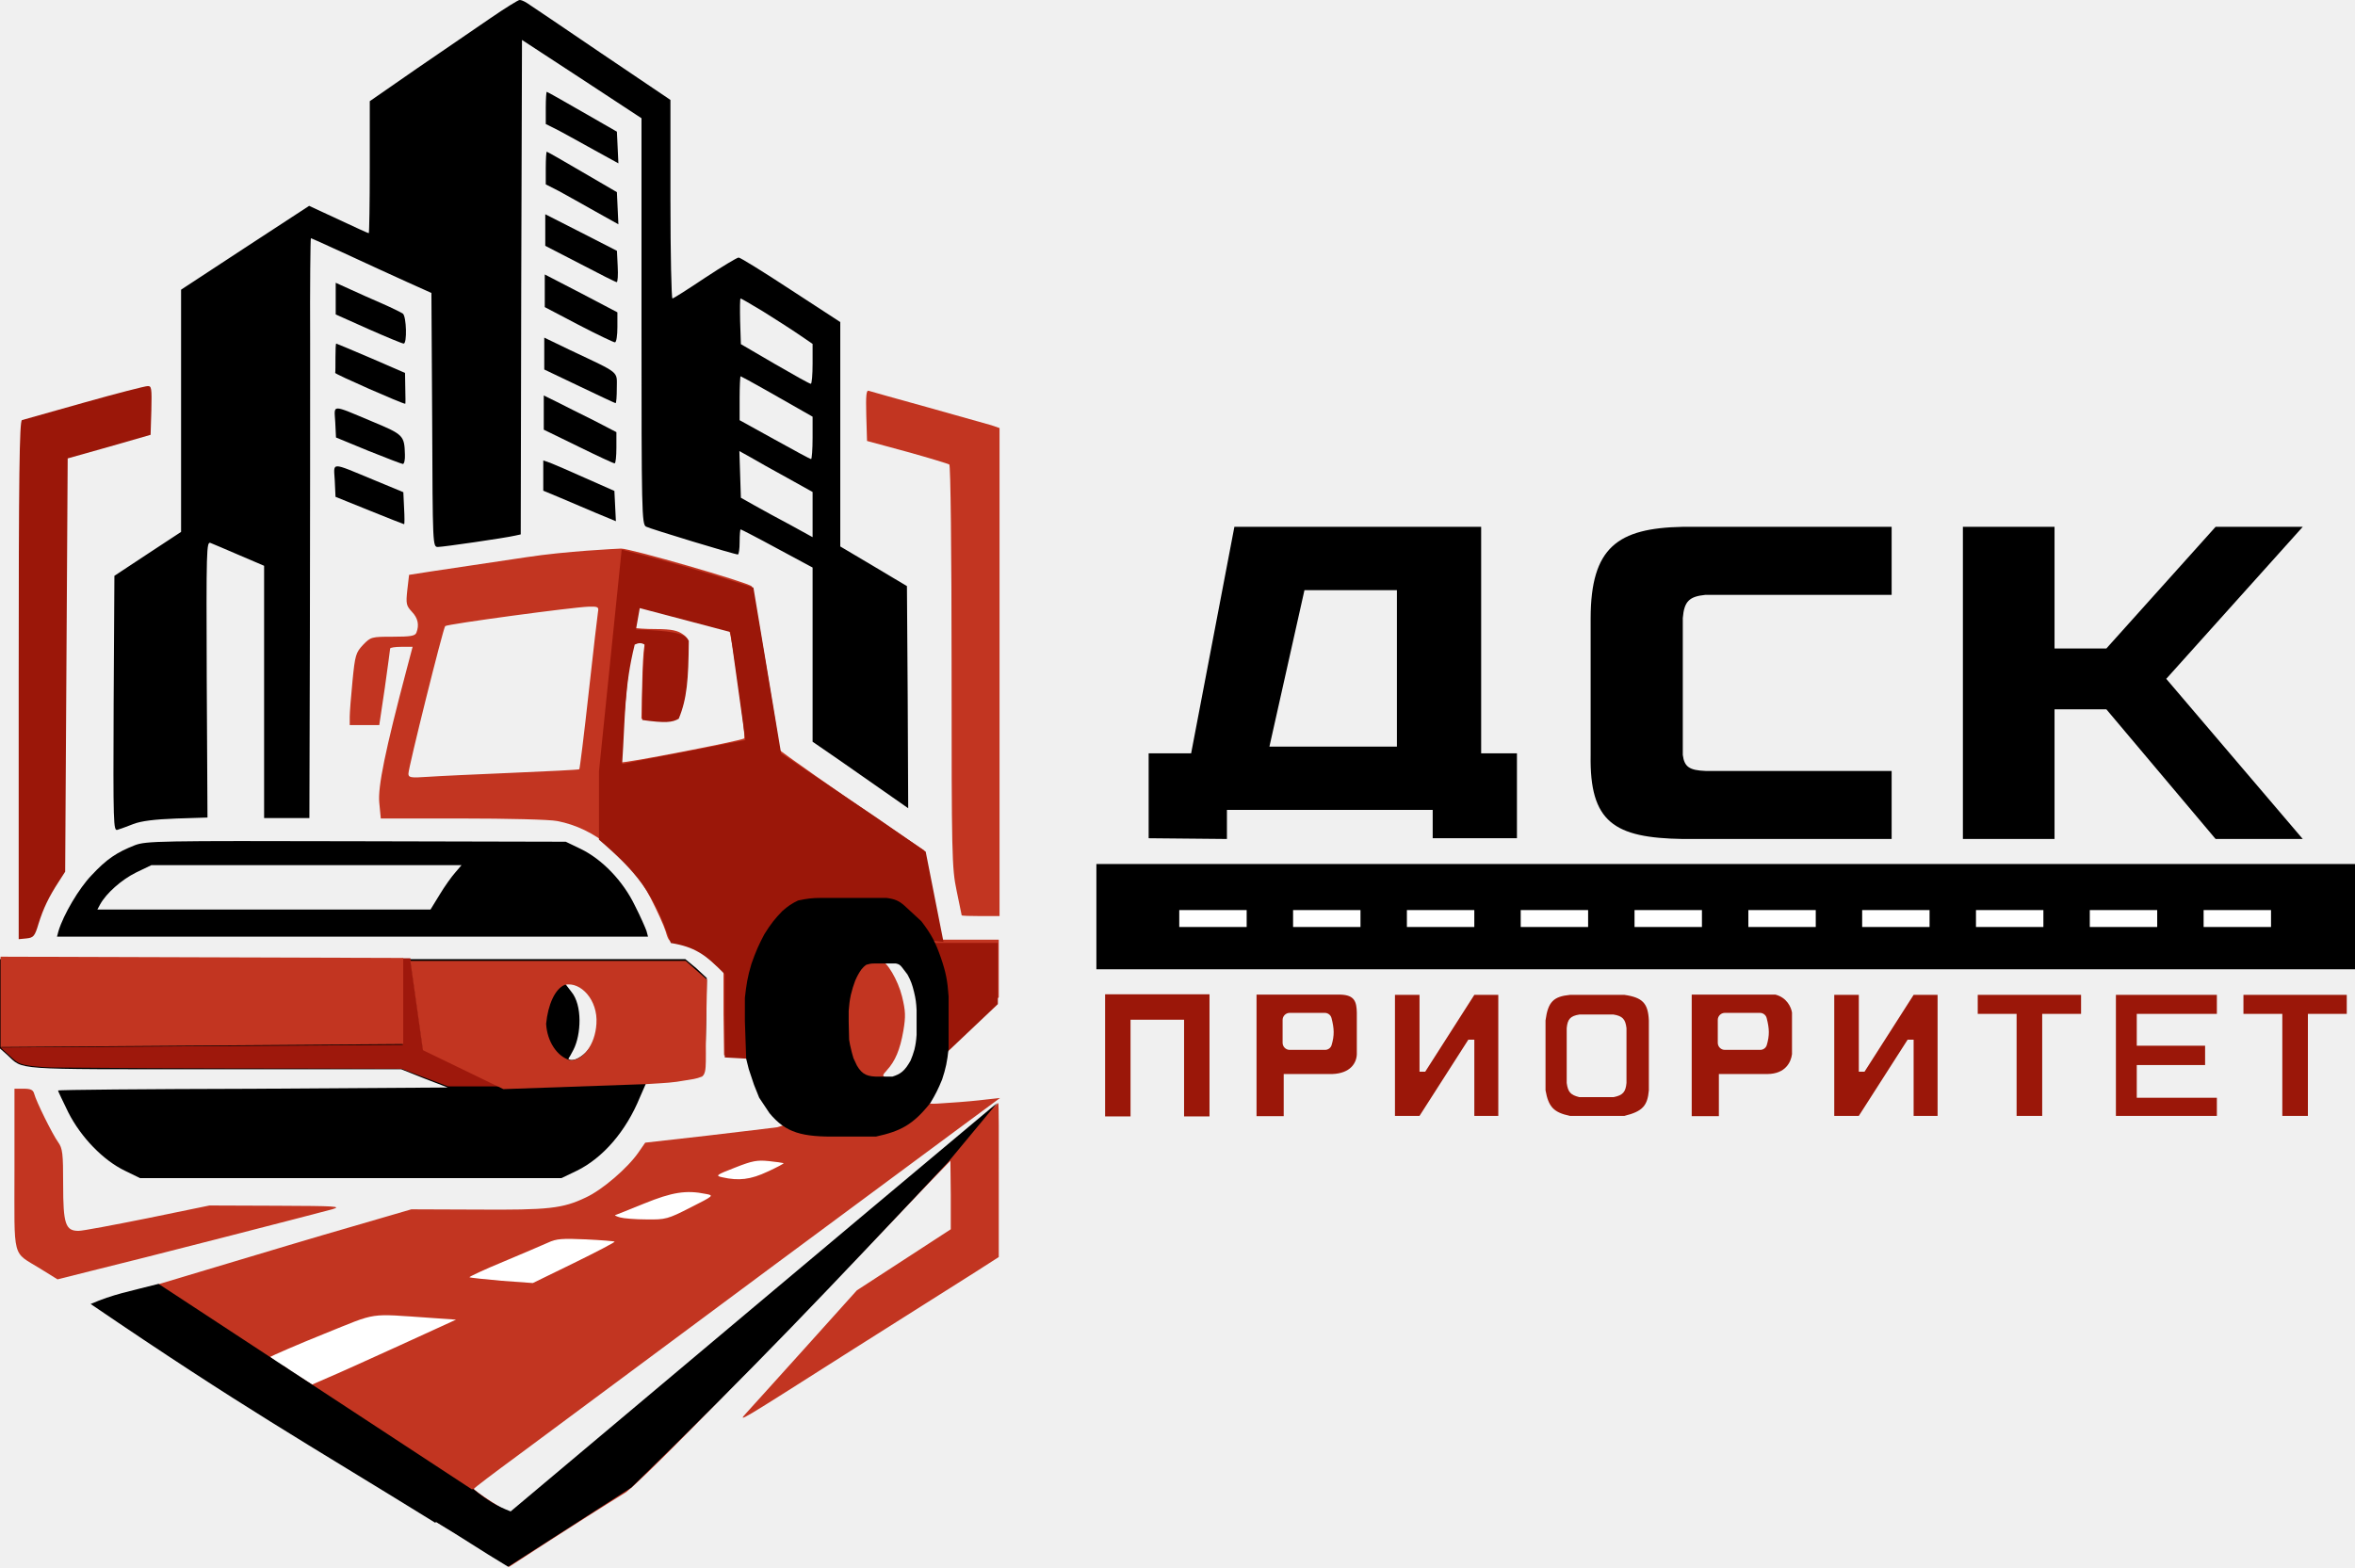
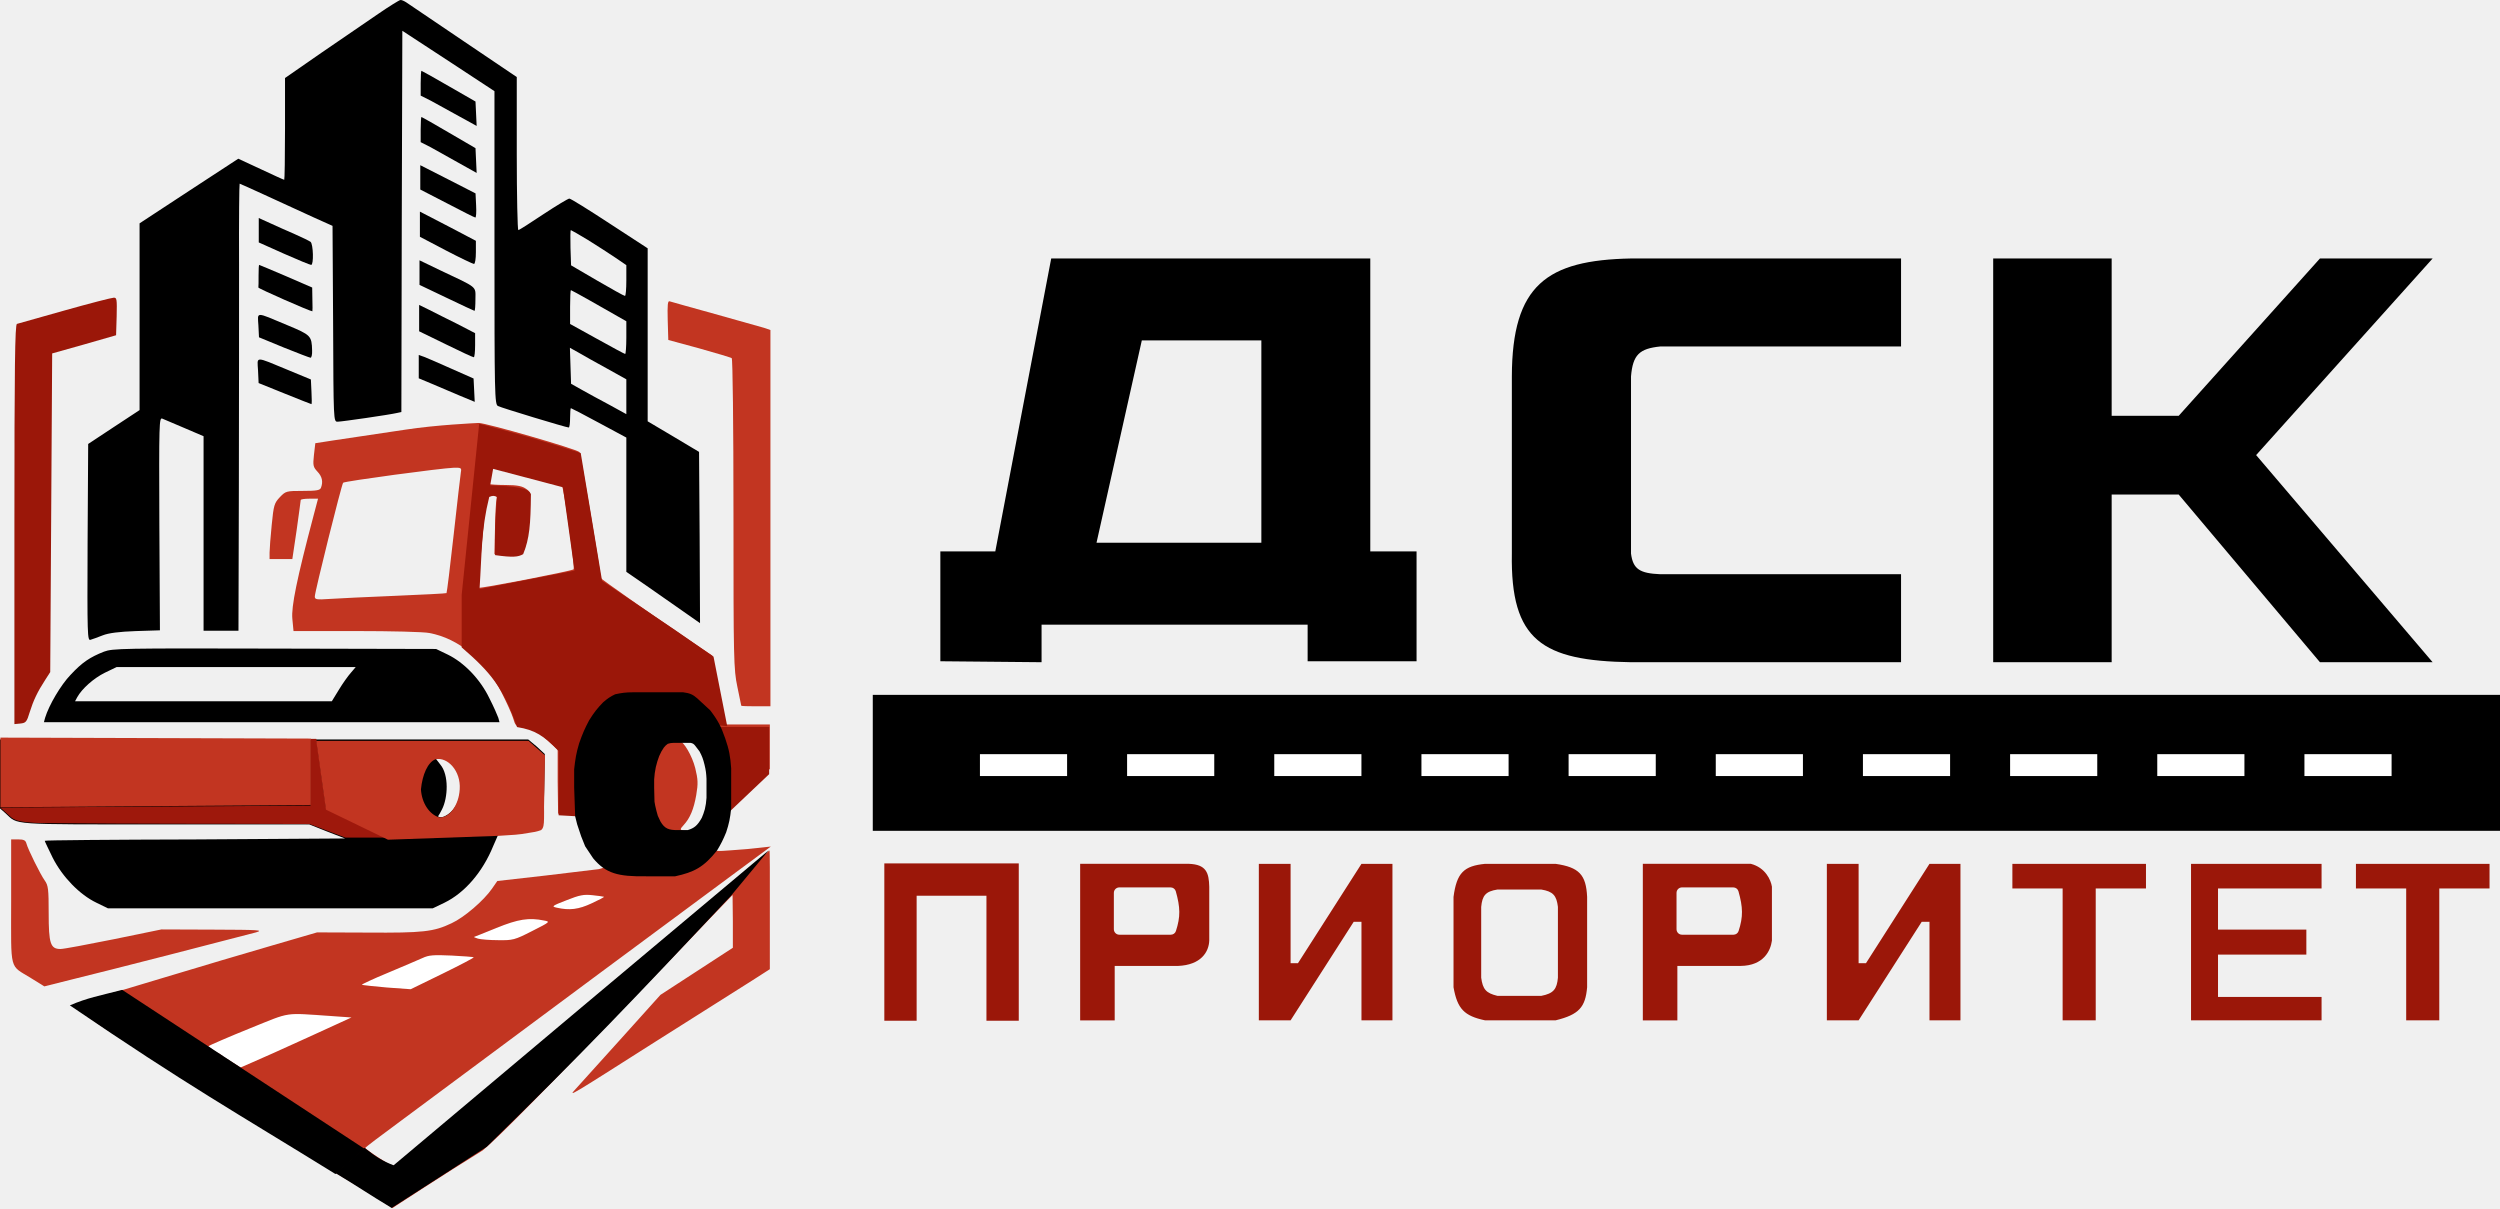
- <svg xmlns="http://www.w3.org/2000/svg" width="2163" height="1440" viewBox="0 0 2163 1440" fill="none">
-   <path d="M1360.4 692.078H1393.27V770.107H1315.89V744.097H1126.9V770.792L1055 770.107V692.078H1094.03L1133.75 484H1360.4V692.078ZM1887.03 484V595.775H1934.63L2034.97 484H2115.02L1989.64 623.659L2115.02 770.792H2034.97L1934.63 651.663H1887.03V770.792H1802.86V484H1887.03ZM1737.42 546.505H1566.39C1551.65 548.017 1546.86 552.302 1545.6 567.832V693.578C1547.01 704.702 1551.88 707.676 1566.39 708.286H1737.42V770.791H1545.6C1482.49 769.803 1459.88 755.431 1460.96 693.578V567.832C1461.13 502.767 1485.81 485.181 1545.54 484H1737.42V546.505ZM1165.93 685.917H1283.02V542.18H1198.11L1165.93 685.917Z" fill="black" />
-   <path d="M1110.9 1025.68H1087.54V936.851H1038.36V1025.68H1015V913.507H1110.9V1025.68ZM1630.76 913.795C1641.29 916.572 1645.1 925.355 1645.89 930.197L1645.9 930.237V968.543L1645.89 968.576C1645.42 972.116 1643.96 976.612 1640.53 980.25C1637.09 983.902 1631.69 986.642 1623.44 986.731H1578.73V1025.41H1553.79V913.779H1630.7L1630.76 913.795ZM1231.56 913.795C1237.69 914.015 1241.34 915.583 1243.46 918.419C1245.61 921.306 1246.08 925.393 1246.21 930.262V968.526C1246.07 972.563 1244.61 976.963 1241.08 980.435C1237.55 983.909 1232 986.407 1223.77 986.73H1179.05V1025.41H1154.1V913.778H1230.96L1231.56 913.795ZM1303.79 984.598H1309.02L1354.13 914.007H1376.14V1025.18H1354.13V955.161H1348.63L1303.79 1025.18H1281.23V914.007H1303.79V984.598ZM1707.27 984.598H1712.5L1757.61 914.006H1779.62V1025.18H1757.61V955.16H1752.11L1707.27 1025.18H1684.71V914.006H1707.27V984.598ZM1911.4 931.486H1875.7V1025.18H1852.19V931.486H1816.5V914.007H1911.4V931.486ZM2036.13 931.486H1962.56V960.711H2025.32V978.477H1962.56V1008.55H2036.13V1025.18H1943.4V914.007H2036.13V931.486ZM2155.44 931.486H2119.74V1025.18H2096.24V931.486H2060.54V914.007H2155.44V931.486ZM1492 914.006C1508.81 916.434 1513.69 921.795 1514.43 937.501V1001.68C1513.19 1015.66 1508.86 1021.07 1492 1025.18H1441.95C1427.12 1022.07 1422.23 1017 1419.52 1001.68V937.501C1421.78 920.268 1426.99 915.498 1441.95 914.006H1492ZM1450.61 932.074C1446.52 932.727 1443.76 933.762 1441.95 935.739C1440.14 937.713 1439.36 940.54 1438.98 944.556L1438.98 944.579V994.903L1438.98 994.936C1439.54 999.057 1440.4 1001.86 1442.19 1003.86C1443.98 1005.86 1446.64 1006.99 1450.57 1007.96L1450.63 1007.98H1481.94L1481.99 1007.97C1486.24 1007.13 1489.07 1005.96 1490.9 1003.89C1492.74 1001.82 1493.51 998.949 1493.88 994.913L1493.88 994.891V944.573L1493.87 944.543C1493.4 940.547 1492.54 937.735 1490.69 935.765C1488.84 933.793 1486.06 932.748 1481.97 932.075L1481.93 932.069H1450.65L1450.61 932.074ZM1584.23 930.549C1580.64 930.549 1577.73 933.459 1577.73 937.049V958.05C1577.73 961.639 1580.64 964.55 1584.23 964.55H1616.69C1619.42 964.55 1621.92 962.833 1622.72 960.178C1625.36 951.333 1625.18 945.017 1622.61 935.235C1621.87 932.437 1619.31 930.549 1616.43 930.549H1584.23ZM1184.55 930.548C1180.96 930.548 1178.05 933.458 1178.04 937.048V958.049C1178.05 961.639 1180.96 964.549 1184.54 964.549H1217C1219.74 964.549 1222.24 962.832 1223.03 960.177C1225.68 951.332 1225.5 945.016 1222.93 935.234C1222.19 932.437 1219.62 930.548 1216.75 930.548H1184.55Z" fill="#9B1709" />
-   <path d="M2163 793.791L1007 793.791V890.507L2163 890.507V793.791Z" fill="black" />
-   <path d="M1145.03 851.649H1083.12V836.105H1145.03V851.649ZM1249.57 851.649H1187.66V836.105H1249.57V851.649ZM1354.11 851.649H1292.2V836.105H1354.11V851.649ZM1458.64 851.649H1396.73V836.105H1458.64V851.649ZM1563.18 851.649H1501.27V836.105L1563.18 836.105V851.649ZM1667.72 851.649H1605.81V836.105H1667.72V851.649ZM1772.25 851.649H1710.34V836.105H1772.25V851.649ZM1876.79 851.649H1814.88V836.105H1876.79V851.649ZM1981.33 851.649H1919.42V836.105H1981.33V851.649ZM2085.87 851.649H2023.96V836.105H2085.87V851.649Z" fill="white" />
+ <svg xmlns="http://www.w3.org/2000/svg" width="2979" height="1440" viewBox="0 0 2979 1440" fill="none">
+   <path d="M1632.83 657.056H1687.97V787.951H1558.17V744.32H1241.13V789.1L1120.52 787.951V657.056H1186L1252.62 308.001H1632.83V657.056ZM2516.26 308.001V495.506H2596.11L2764.45 308.001H2898.73L2688.41 542.281L2898.73 789.099H2764.45L2596.11 589.258H2516.26V789.099H2375.08V308.001H2516.26ZM2265.29 412.855H1978.39C1953.65 415.39 1945.62 422.578 1943.51 448.629V659.572C1945.87 678.233 1954.04 683.22 1978.39 684.243H2265.29V789.098H1943.51C1837.65 787.441 1799.72 763.332 1801.52 659.572V448.629C1801.81 339.481 1843.21 309.98 1943.4 308H2265.29V412.855ZM1306.61 646.722H1503.03V405.599H1360.6L1306.61 646.722Z" fill="black" />
+   <path d="M1213.96 1216.34H1175.45V1067.33H1092.27V1216.34H1053.76V1028.85H1213.96V1216.34ZM1416.7 1029.33C1426.93 1029.7 1432.93 1032.31 1436.39 1036.95C1439.93 1041.7 1440.72 1048.45 1440.95 1056.62L1440.95 1056.64V1120.78L1440.95 1120.79C1440.71 1127.49 1438.29 1134.79 1432.44 1140.54C1426.59 1146.3 1417.36 1150.46 1403.62 1151H1328.27V1215.89H1287.11V1029.3H1415.69L1416.7 1029.33ZM2086.29 1029.32C2103.77 1033.93 2110.11 1048.52 2111.42 1056.56L2111.42 1056.6V1120.81L2111.42 1120.84C2110.63 1126.73 2108.21 1134.2 2102.52 1140.24C2096.81 1146.29 2087.85 1150.85 2074.08 1151H1998.75V1215.89H1957.59V1029.3H2086.22L2086.29 1029.32ZM1537.87 1147.76H1546.64L1622.32 1029.35H1659.24V1215.84H1622.32V1098.38H1613.09L1537.87 1215.84H1500.03V1029.35H1537.87V1147.76ZM2557.15 1058.67H2497.27V1215.84H2457.83V1058.67H2397.95V1029.35H2557.15V1058.67ZM2766.39 1058.67H2642.98V1107.69H2748.25V1137.5H2642.98V1187.95H2766.39V1215.84H2610.83V1029.35H2766.39V1058.67ZM2966.54 1058.67H2906.65V1215.84H2867.22V1058.67H2807.33V1029.35H2966.54V1058.67ZM1853.6 1029.35C1881.8 1033.42 1889.99 1042.41 1891.22 1068.76V1176.43C1889.15 1199.87 1881.89 1208.96 1853.6 1215.84H1769.64C1744.77 1210.63 1736.57 1202.11 1732.02 1176.43V1068.76C1735.8 1039.85 1744.54 1031.85 1769.64 1029.35H1853.6ZM2214.72 1147.76H2223.49L2299.17 1029.35H2336.08V1215.84H2299.17V1098.38H2289.94L2214.72 1215.84H2176.88V1029.35H2214.72V1147.76ZM1784.23 1059.99C1777.38 1061.08 1772.85 1062.8 1769.89 1066.03C1766.94 1069.26 1765.63 1073.9 1765 1080.63L1764.99 1080.65V1165.03L1765 1165.06C1765.93 1171.96 1767.37 1176.57 1770.3 1179.85C1773.23 1183.13 1777.59 1185.01 1784.19 1186.63L1784.24 1186.64H1836.69L1836.74 1186.64C1843.85 1185.23 1848.5 1183.28 1851.51 1179.9C1854.51 1176.52 1855.8 1171.79 1856.41 1165.04L1856.41 1165.02V1080.64L1856.41 1080.61C1855.6 1073.93 1854.18 1069.3 1851.15 1066.08C1848.12 1062.85 1843.56 1061.12 1836.72 1059.99L1836.68 1059.99H1784.27L1784.23 1059.99ZM1333.77 1057.43C1330.18 1057.43 1327.27 1060.34 1327.27 1063.93V1107.29C1327.27 1110.88 1330.18 1113.79 1333.77 1113.79H1395.15C1397.89 1113.79 1400.36 1112.07 1401.22 1109.45C1404 1100.89 1405.32 1093.84 1405.25 1086.52C1405.19 1079.2 1403.76 1071.65 1401.09 1062.1C1400.32 1059.32 1397.77 1057.43 1394.89 1057.43H1333.77ZM2004.25 1057.43C2000.66 1057.43 1997.75 1060.34 1997.75 1063.93V1107.29C1997.75 1110.88 2000.66 1113.79 2004.25 1113.79H2065.63C2068.37 1113.79 2070.84 1112.07 2071.7 1109.45C2074.48 1100.89 2075.8 1093.84 2075.73 1086.52C2075.67 1079.2 2074.24 1071.65 2071.57 1062.1C2070.8 1059.32 2068.25 1057.43 2065.37 1057.43H2004.25Z" fill="#9B1709" />
+   <path d="M2979 828.001L1040 828.001V990.001L2979 990.001V828.001Z" fill="black" />
+   <path d="M1271.55 924.739H1167.69V898.663H1271.55V924.739ZM1446.91 924.739H1343.05V898.663H1446.91V924.739ZM1622.28 924.739H1518.42V898.663H1622.28V924.739ZM1797.64 924.739H1693.79V898.663H1797.64V924.739ZM1973 924.739H1869.15V898.663H1973V924.739ZM2148.37 924.739H2044.51V898.663H2148.37V924.739ZM2323.73 924.739H2219.87V898.663H2323.73V924.739ZM2499.09 924.739H2395.24V898.663H2499.09V924.739ZM2674.46 924.739L2570.6 924.739V898.663L2674.46 898.663V924.739ZM2849.82 924.739H2745.97V898.663H2849.82V924.739Z" fill="white" />
  <path d="M352 1208L419.5 1212.5L288 1273.5L246 1247C321.231 1213.36 341.712 1206.33 352 1208Z" fill="white" />
  <path d="M511.5 1138.5C531.708 1137.19 543.141 1137.3 564 1140.5C570.606 1139.58 535.111 1156.68 490 1179C466.291 1177.46 452.939 1176.68 430.5 1173.5C463.5 1157.02 483.608 1146.69 511.5 1138.5Z" fill="white" />
  <path d="M597 1103.5C625.756 1091.17 641.35 1087.28 653 1098.5C653.708 1100.62 642.644 1105.91 622.5 1115.5C593.67 1125.97 582.057 1124.42 564.5 1116.5L597 1103.5Z" fill="white" />
  <path d="M676.5 1072C684.308 1068.79 688.896 1067.22 698.5 1066C706.945 1066.51 711.559 1067.03 719.5 1068.5C720.712 1068.67 717.358 1070.48 709.5 1074.5C684.569 1087.7 660.434 1085.19 659.5 1080C659.879 1078.49 664.426 1076.53 676.5 1072Z" fill="white" />
-   <path d="M483.586 511.898C447.169 517.233 408.201 523.263 396.603 524.887L375.727 528.135L374.103 542.052C372.712 554.809 373.176 556.433 378.279 562C383.845 567.799 385.237 574.061 382.454 581.252C381.294 584.267 377.119 584.963 360.882 584.963C341.166 584.963 340.47 585.195 333.511 592.386C326.785 599.576 326.089 601.896 323.769 625.555C322.378 639.472 321.218 654.55 321.218 658.493V666.147H334.671H348.356L353.459 631.818C356.011 613.03 358.33 597.025 358.33 595.865C358.33 594.937 362.97 594.241 368.536 594.241H378.974L373.639 614.422C353.691 689.807 346.965 722.976 348.356 737.357L349.748 751.97H424.437C465.493 751.97 504.926 752.898 511.652 754.29C546.445 760.785 577.991 786.764 597.707 825.268C603.506 836.634 609.769 850.319 611.393 855.654C613.944 864.468 614.872 865.628 621.367 865.628C631.805 865.86 639.459 870.035 652.681 882.329L664.51 893.231V931.503L665.027 969.461L676.34 970.471L688.126 970.616L693.272 987.404C699.535 1007.12 702.319 1012.46 712.293 1024.75L722.776 1032.99L713.684 1035.65C710.205 1036.11 681.675 1039.59 649.897 1043.31L592.604 1049.8L586.342 1058.85C576.368 1073.23 553.172 1093.18 538.095 1100.13C516.755 1110.34 503.766 1111.73 438.123 1111.27L377.815 1111.04L324.465 1126.58C295.239 1134.93 234.931 1153.02 190.164 1166.47C145.628 1179.93 103.413 1192.45 96.686 1194.54C86.712 1197.32 87.29 1197.91 89.842 1200.46C91.465 1202.08 110.371 1216.34 134.494 1231.65C158.85 1246.73 199.906 1272.71 226.116 1289.18C307.888 1340.17 363.441 1374.95 400.534 1397.96C451.254 1428.41 467.037 1438.67 467.523 1439.54C469.599 1438.27 528.784 1399.42 575.208 1370.82C593.541 1355.54 638.228 1310.73 814.121 1127.74C825.718 1115.67 843.579 1096.89 854.017 1085.98L871.77 1067.67L872.925 1066.48L873.269 1097.81V1129.36L830.126 1157.43L786.982 1185.49L739.431 1238.38C713.221 1267.37 689.097 1294.28 685.618 1297.99C677.036 1307.5 676.804 1307.5 781.879 1240.7C832.909 1208.46 884.171 1175.98 896.001 1168.56L917.34 1154.88V1084.59C917.34 1045.86 917.51 1013.35 916.814 1013.35C916.377 1013.61 902.015 1026.38 885.63 1039.92C869.393 1053.6 818.296 1095.96 772.369 1134.7C726.442 1173.43 680.051 1212.4 669.381 1221.45C607.449 1273.87 482.808 1379.22 473.298 1386.41C472.582 1386.98 470.693 1388.23 469.833 1388.72C469.158 1389.11 468.405 1388.84 467.523 1388.72C464.44 1388.31 459.782 1384.98 451.344 1379.64C442.298 1373.84 435.184 1368.4 435.184 1367.93C435.184 1367.24 453.432 1353.43 476.163 1336.73C498.663 1320.03 546.909 1284.31 583.326 1257.17C643.866 1212.17 771.209 1117.53 876.748 1039.59L918.5 1008.74L905.743 1010.14C898.784 1011.06 883.707 1012.46 872.109 1013.15C853.553 1014.54 851.465 1014.54 854.249 1011.3C857.496 1007.12 865.383 985.084 868.862 970.471C870.718 962.121 874.661 957.018 894.145 938.23L917.34 916.194V889.751V863.308H891.13H864.919L857.032 822.484L848.67 781.198L812.961 757.073C773.529 730.167 715.846 689.727 715.846 688.799C715.846 681.84 691.828 539.81 690.436 538.65C686.493 534.939 578.687 503.769 570.337 504C565.466 504.232 520.003 506.331 483.586 511.898ZM549.229 562.232C548.765 565.247 544.822 598.649 540.647 636.689C536.471 674.73 532.528 706.275 532.064 706.739C531.6 707.203 503.998 708.595 470.828 709.987C437.659 711.378 402.402 713.002 392.66 713.698C376.655 714.858 375.124 714.223 375.124 710.744C375.124 705.177 407.041 577.077 408.897 575.221C410.752 573.366 525.802 557.825 540.647 557.361C549.229 557.129 550.157 557.593 549.229 562.232ZM629.253 567.335C651.289 572.902 669.183 578.611 669.647 579.075C671.966 581.394 685.362 676.78 683.506 678.404C681.187 680.492 571.477 701.74 570.317 700.349C569.39 699.421 577.006 612.173 579.557 596.4C580.485 590.369 581.616 589.47 586.487 589.47C591.126 589.47 592.604 590.53 591.677 594.705C590.981 597.721 590.053 613.494 589.821 630.194L589.125 660.348L602.114 661.044C626.238 662.204 626.006 662.668 629.485 621.844L631.532 587.16C630.295 585.131 629.28 584.125 626.912 582.54C622.737 579.524 617.038 577.92 602.657 577.92C592.451 577.92 583.486 577.229 583.022 576.765C580.935 574.445 583.936 557.13 586.487 557.13C587.879 557.13 607.217 561.768 629.253 567.335ZM830.126 884.416C842.651 894.39 846.594 905.988 846.594 934.055C846.594 957.018 845.898 960.961 840.795 971.167C834.301 983.925 821.543 992.971 814.121 989.956C810.178 988.564 810.178 988.1 814.585 983.229C822.239 974.878 826.646 964.441 829.662 947.276C831.981 933.591 831.749 928.952 828.502 915.498C824.791 900.421 814.271 882.837 809.4 882.837C808.009 882.837 807.549 881.687 808.245 880.527C810.797 876.584 823.631 879.313 830.126 884.416ZM719.715 1068.59C720.179 1069.05 713.452 1072.53 704.87 1076.47C689.561 1083.67 678.659 1085.06 663.35 1081.58C656.856 1080.19 657.552 1079.49 674.948 1072.76C690.721 1066.5 695.36 1065.57 706.262 1066.73C713.221 1067.43 719.251 1068.36 719.715 1068.59ZM648.273 1096.89C655.928 1098.28 655.696 1098.51 634.124 1109.41C613.248 1120.08 611.393 1120.55 593.764 1120.31C583.558 1120.31 572.656 1119.39 569.409 1118.46C566.162 1117.53 564.306 1116.6 565.002 1116.37C565.698 1116.14 577.527 1111.5 591.677 1105.7C617.423 1095.26 630.181 1093.18 648.273 1096.89ZM564.538 1140.73C565.002 1141.19 548.301 1150 527.425 1160.21L489.385 1178.77L460.622 1176.68C444.849 1175.29 431.628 1173.9 431.164 1173.43C430.7 1172.97 444.617 1166.47 462.014 1159.28C479.643 1151.86 498.199 1143.97 503.302 1141.65C511.188 1137.94 516.523 1137.71 538.095 1138.64C552.244 1139.33 564.074 1140.26 564.538 1140.73ZM396.139 1210.78L418.871 1212.4L367.145 1236.06C338.614 1249.05 308.924 1262.5 301.038 1265.75L286.657 1272.01L266.555 1259.36C255.005 1250.12 265.4 1260.52 248.075 1246.66C249.931 1245.5 272.971 1235.36 297.79 1225.39C347.892 1205.21 337.223 1206.83 396.139 1210.78Z" fill="#C23521" />
+   <path d="M483.586 511.898C447.169 517.233 408.201 523.263 396.603 524.887L375.727 528.135L374.103 542.052C372.712 554.809 373.176 556.433 378.279 562C383.845 567.799 385.237 574.061 382.454 581.252C381.294 584.267 377.119 584.963 360.882 584.963C341.166 584.963 340.47 585.195 333.511 592.386C326.785 599.576 326.089 601.896 323.769 625.555C322.378 639.472 321.218 654.549 321.218 658.493V666.147H334.671H348.356L353.459 631.818C356.011 613.03 358.33 597.025 358.33 595.865C358.33 594.937 362.97 594.241 368.536 594.241H378.974L373.639 614.422C353.691 689.807 346.965 722.976 348.356 737.357L349.748 751.97H424.437C465.493 751.97 504.926 752.898 511.652 754.29C546.445 760.785 577.991 786.764 597.707 825.268C603.506 836.634 609.769 850.319 611.393 855.654C613.944 864.468 614.872 865.628 621.367 865.628C631.805 865.86 639.459 870.035 652.681 882.329L664.51 893.231V931.503L665.027 969.461L676.34 970.471L688.126 970.616L693.272 987.404C699.535 1007.12 702.319 1012.46 712.293 1024.75L722.776 1032.99L713.684 1035.65C710.205 1036.11 681.675 1039.59 649.897 1043.31L592.604 1049.8L586.342 1058.85C576.368 1073.23 553.172 1093.18 538.095 1100.13C516.755 1110.34 503.766 1111.73 438.123 1111.27L377.815 1111.04L324.465 1126.58C295.239 1134.93 234.931 1153.02 190.164 1166.47C145.628 1179.93 103.413 1192.45 96.686 1194.54C86.712 1197.32 87.29 1197.91 89.842 1200.46C91.465 1202.08 110.371 1216.34 134.494 1231.65C158.85 1246.73 199.906 1272.71 226.116 1289.18C307.888 1340.17 363.441 1374.95 400.534 1397.96C451.254 1428.41 467.037 1438.67 467.523 1439.54C469.599 1438.27 528.784 1399.42 575.208 1370.82C593.541 1355.54 638.228 1310.73 814.121 1127.74C825.718 1115.67 843.579 1096.89 854.017 1085.98L871.77 1067.67L872.925 1066.48L873.269 1097.81V1129.36L830.126 1157.43L786.982 1185.49L739.431 1238.38C713.221 1267.37 689.097 1294.28 685.618 1297.99C677.036 1307.5 676.804 1307.5 781.879 1240.7C832.909 1208.46 884.171 1175.98 896.001 1168.56L917.34 1154.88V1084.59C917.34 1045.86 917.51 1013.35 916.814 1013.35C916.377 1013.61 902.015 1026.38 885.63 1039.92C869.393 1053.6 818.296 1095.96 772.369 1134.7C726.442 1173.43 680.051 1212.4 669.381 1221.45C607.449 1273.87 482.808 1379.22 473.298 1386.41C472.582 1386.98 470.693 1388.23 469.833 1388.72C469.158 1389.11 468.405 1388.84 467.523 1388.72C464.44 1388.31 459.782 1384.98 451.344 1379.64C442.298 1373.84 435.184 1368.4 435.184 1367.93C435.184 1367.24 453.432 1353.43 476.163 1336.73C498.663 1320.03 546.909 1284.31 583.326 1257.17C643.866 1212.17 771.209 1117.53 876.748 1039.59L918.5 1008.74L905.743 1010.14C898.784 1011.06 883.707 1012.46 872.109 1013.15C853.553 1014.54 851.465 1014.54 854.249 1011.3C857.496 1007.12 865.383 985.084 868.862 970.471C870.718 962.121 874.661 957.018 894.145 938.23L917.34 916.194V889.751V863.308H891.13H864.919L857.032 822.484L848.67 781.198L812.961 757.073C773.529 730.167 715.846 689.727 715.846 688.799C715.846 681.84 691.828 539.81 690.436 538.65C686.493 534.939 578.687 503.769 570.337 504C565.466 504.232 520.003 506.331 483.586 511.898ZM549.229 562.232C548.765 565.247 544.822 598.649 540.647 636.689C536.471 674.73 532.528 706.275 532.064 706.739C531.6 707.203 503.998 708.595 470.828 709.987C437.659 711.378 402.402 713.002 392.66 713.698C376.655 714.858 375.124 714.223 375.124 710.744C375.124 705.177 407.041 577.077 408.897 575.221C410.752 573.366 525.802 557.825 540.647 557.361C549.229 557.129 550.157 557.593 549.229 562.232ZM629.253 567.335C651.289 572.902 669.183 578.611 669.647 579.075C671.966 581.394 685.362 676.78 683.506 678.404C681.187 680.492 571.477 701.74 570.317 700.349C569.39 699.421 577.006 612.173 579.557 596.4C580.485 590.369 581.616 589.47 586.487 589.47C591.126 589.47 592.604 590.53 591.677 594.705C590.981 597.721 590.053 613.494 589.821 630.194L589.125 660.348L602.114 661.044C626.238 662.204 626.006 662.668 629.485 621.844L631.532 587.16C630.295 585.131 629.28 584.125 626.912 582.54C622.737 579.524 617.038 577.92 602.657 577.92C592.451 577.92 583.486 577.229 583.022 576.765C580.935 574.445 583.936 557.13 586.487 557.13C587.879 557.13 607.217 561.768 629.253 567.335ZM830.126 884.416C842.651 894.39 846.594 905.988 846.594 934.055C846.594 957.018 845.898 960.961 840.795 971.167C834.301 983.925 821.543 992.971 814.121 989.956C810.177 988.564 810.178 988.1 814.585 983.229C822.239 974.878 826.646 964.441 829.662 947.276C831.981 933.591 831.749 928.952 828.502 915.498C824.791 900.421 814.271 882.837 809.4 882.837C808.009 882.837 807.549 881.687 808.245 880.527C810.797 876.584 823.631 879.313 830.126 884.416ZM719.715 1068.59C720.179 1069.05 713.453 1072.53 704.87 1076.47C689.561 1083.67 678.659 1085.06 663.35 1081.58C656.856 1080.19 657.552 1079.49 674.948 1072.76C690.721 1066.5 695.36 1065.57 706.262 1066.73C713.221 1067.43 719.251 1068.36 719.715 1068.59ZM648.273 1096.89C655.928 1098.28 655.696 1098.51 634.124 1109.41C613.248 1120.08 611.393 1120.55 593.764 1120.31C583.558 1120.31 572.656 1119.39 569.409 1118.46C566.162 1117.53 564.306 1116.6 565.002 1116.37C565.698 1116.14 577.527 1111.5 591.677 1105.7C617.423 1095.26 630.181 1093.18 648.273 1096.89ZM564.538 1140.73C565.002 1141.19 548.301 1150 527.425 1160.21L489.385 1178.77L460.622 1176.68C444.849 1175.29 431.628 1173.9 431.164 1173.43C430.7 1172.97 444.617 1166.47 462.014 1159.28C479.643 1151.86 498.199 1143.97 503.302 1141.65C511.188 1137.94 516.523 1137.71 538.095 1138.64C552.244 1139.33 564.074 1140.26 564.538 1140.73ZM396.139 1210.78L418.871 1212.4L367.145 1236.06C338.614 1249.05 308.924 1262.5 301.038 1265.75L286.657 1272.01L266.555 1259.36C255.005 1250.12 265.4 1260.52 248.075 1246.66C249.931 1245.5 272.971 1235.36 297.79 1225.39C347.892 1205.21 337.223 1206.83 396.139 1210.78Z" fill="#C23521" />
  <path d="M83.25 1198C223.832 1293.78 279.078 1324.34 399.717 1398.97L434.367 1368.94L145.619 1179.52C118.251 1186.62 104.357 1188.87 83.25 1198Z" fill="black" />
  <path d="M399.718 1397.82L434.367 1367.79C448.513 1379.05 456.241 1383.6 469.017 1388.58C643.858 1241.66 742.818 1158.21 915.998 1013.2L870.953 1067.49C758.364 1187.48 695.048 1254.18 579.896 1366.63L466.707 1439.4C439.644 1423.16 426.781 1414.05 399.718 1397.82Z" fill="black" />
  <path d="M571.551 505.078C616.722 516.685 642.637 524.115 683.349 537.069L691.698 539.736L691.988 539.829L692.039 540.129L717.412 692.039L805.015 751.161L805.02 751.164L850.063 782.348L850.23 782.464L850.27 782.663L866.439 864.667L866.57 865.331L865.897 865.261L753.926 853.717C750.472 854.266 747.048 854.648 743.684 855.021C740.293 855.397 736.964 855.763 733.703 856.283C727.183 857.321 720.966 858.967 715.168 862.489C703.596 869.517 693.535 884.116 686.271 916.789L687.426 972.167L687.437 972.708L686.897 972.677L666.108 971.522L665.636 971.496V894.995C656.8 885.755 649.723 879.477 642.266 875.079C634.778 870.662 626.881 868.125 616.391 866.413L616.096 866.364L615.998 866.082C608.09 843.022 600.175 826.712 589.996 812.519C579.815 798.323 567.351 786.222 550.311 771.589L550.137 771.439V708.815L550.14 708.79L570.929 505.511L570.988 504.933L571.551 505.078ZM584.132 578.327C614.698 579.567 628.862 580.984 632.642 588.721C632.344 624.721 630.957 641.949 623.401 660.331C617.459 663.736 611.279 664.467 589.906 661.486C589.514 633.374 590.263 618.398 592.217 592.186C588.97 590.539 586.976 590.389 582.977 592.186C573.287 631.232 574.332 657.881 571.427 701.911L684.616 679.965L670.756 580.636L587.597 558.692L584.132 578.327Z" fill="#9B1709" />
  <path d="M868.806 967.703L858.49 866.29H916.518V922.495L868.806 967.703Z" fill="#9B1709" />
  <path d="M814.062 824.918C821.8 825.961 825.515 827.43 830.746 832.069L846.239 846.37C855.546 858.489 859.286 865.865 864.116 879.74C868.914 893.561 870.269 901.405 871.267 915.493V963.164C870.02 975.26 868.69 981.5 865.308 991.767C861.523 1000.98 859.144 1005.61 854.582 1013.22C838.453 1033.54 827.051 1039.26 804.527 1044.2H769.966C736.431 1044.68 721.821 1040.77 706.802 1022.75L697.268 1008.45L692.501 996.533L687.733 982.233L685.35 972.698L684.158 938.137V916.685C685.53 904.557 686.516 897.763 690.117 885.698C694.192 874.088 696.825 868.113 702.035 858.288C707.988 848.795 711.669 844.088 718.72 836.836C723.932 832.354 727.021 830.172 733.021 827.302C740.927 825.633 745.512 824.938 754.473 824.918H814.062ZM802.938 885.177C799.951 885.187 798.422 885.515 795.787 886.306C793.787 887.666 792.757 888.701 791.02 890.825C788.669 894.262 787.442 896.493 785.458 900.992C783.721 905.649 782.844 908.481 781.485 913.984C780.285 919.702 779.956 922.921 779.499 928.669V938.837L779.896 955.217L780.691 959.736L782.28 966.514L783.869 972.162L787.047 978.941C792.053 987.48 796.924 989.334 808.102 989.108H819.622C827.13 986.765 830.931 984.053 836.308 974.422C837.828 970.815 838.621 968.621 839.883 964.255C841.01 959.389 841.454 956.431 841.869 950.698V928.105C841.537 921.428 841.085 917.71 839.485 911.159C837.875 904.584 836.628 901.088 833.526 895.344L828.362 888.566C826.619 886.367 825.38 885.671 822.801 885.177H802.938Z" fill="black" />
  <path d="M123.963 776.489C107.274 783.06 98.003 789.177 84.095 804.131C72.506 816.14 58.366 840.157 53.731 855.338L52.34 860.549H323.767H595.195L593.804 855.338C592.877 852.619 588.241 841.97 583.142 832C572.247 809.343 553.009 789.404 533.306 779.887L519.631 773.317L327.244 772.864C145.056 772.41 134.394 772.637 123.963 776.489ZM418.106 801.639C414.861 805.264 408.371 814.327 403.735 822.031L395.391 835.626H242.409H89.426L91.976 830.867C97.771 820.445 111.678 808.21 124.89 801.639L139.03 794.842H281.349H423.901L418.106 801.639Z" fill="black" />
-   <path d="M0 922.099V963.268L6.489 969.007C22.249 983.263 7.648 982.343 196.297 982.343H368.492L389.813 990.851L411.204 999.113L232.451 1000.28C133.955 1000.51 53.304 1001.2 53.304 1001.89C53.304 1002.58 57.707 1011.55 62.806 1022.12C74.394 1044.89 94.788 1066.04 114.951 1075.7L128.624 1082.37H322.141H515.657L529.562 1075.7C553.665 1063.97 574.986 1039.37 587.733 1008.1C589.814 1002.98 591.623 999.606 593.705 994.488L617.629 992.461C631.071 991.081 643.354 988.782 644.976 987.172C646.831 985.333 647.989 970.846 648.453 941.184L649.148 898.514L639.414 889.447L629.449 881.169H314.724H0V922.099ZM537.107 907.765C544.986 913.973 549.816 927.048 548.657 942.454C547.498 956.25 540.142 967.689 530.176 972.518C525.729 974.784 522.091 973.674 522.091 972.518C523.501 970.25 523.639 970.451 526.711 964.424C533.783 950.548 535.124 923.479 524.695 911.062L518.625 903.139L524.401 901.983C527.414 901.983 534.697 904.454 537.107 907.765Z" fill="black" />
+   <path d="M0 922.099V963.268L6.489 969.007C22.249 983.263 7.648 982.343 196.297 982.343H368.492L389.813 990.851L411.204 999.113L232.451 1000.28C133.955 1000.51 53.304 1001.2 53.304 1001.89C53.304 1002.58 57.707 1011.55 62.806 1022.12C74.394 1044.89 94.788 1066.04 114.951 1075.7L128.624 1082.37H322.141H515.657L529.562 1075.7C553.665 1063.97 574.986 1039.37 587.733 1008.1C589.814 1002.98 591.623 999.606 593.705 994.488L617.629 992.461C631.071 991.081 643.354 988.782 644.977 987.172C646.831 985.333 647.989 970.846 648.453 941.184L649.148 898.514L639.414 889.447L629.449 881.169H314.724H0V922.099ZM537.107 907.765C544.986 913.973 549.816 927.048 548.657 942.454C547.498 956.25 540.142 967.689 530.176 972.518C525.729 974.784 522.091 973.674 522.091 972.518C523.501 970.25 523.639 970.451 526.711 964.424C533.783 950.548 535.124 923.479 524.695 911.062L518.625 903.139L524.401 901.983C527.414 901.983 534.697 904.454 537.107 907.765Z" fill="black" />
  <path d="M13.289 1074.39C13.289 1159.06 10.7 1149.26 37.057 1165.59L52.825 1175.38L85.302 1167.22C123.897 1157.89 289.809 1115.21 305.106 1111.01C314.519 1108.21 308.636 1107.98 254.038 1107.74L192.38 1107.51L135.664 1119.17C104.364 1125.47 75.888 1130.83 72.123 1130.83C60.12 1130.83 58.002 1124.54 58.002 1088.15C58.002 1059.69 57.532 1055.03 53.296 1049.2C48.118 1041.97 33.292 1012.11 31.409 1004.88C30.468 1001.38 28.35 1000.22 21.761 1000.22H13.289V1074.39Z" fill="#C23521" />
  <path d="M795.646 381.394L796.341 405.115L833.201 415.115C853.369 420.696 870.756 426.045 871.915 426.742C873.074 427.44 874.001 505.811 874.001 612.09C874.001 786.274 874.233 797.437 878.638 818.367C881.188 830.46 883.274 840.692 883.274 840.925C883.274 841.39 891.156 841.622 900.66 841.622H918.047V617.438V393.254L910.629 390.696C906.456 389.533 880.028 382.092 851.978 374.185C823.928 366.51 799.587 359.534 797.964 359.069C795.646 358.138 795.182 363.255 795.646 381.394Z" fill="#C23521" />
  <path d="M368.833 981.929C238.286 981.404 184.013 981.929 51.173 980.775C49.129 980.88 33.875 980.539 23.45 978.468C16.945 977.175 14.244 974.793 11.899 972.699C5.797 967.251 0.348 962.315 0.348 962.315L369.988 959.929V880.4H371.143H376.919L388.47 962.315L462.398 998.081H411.572L368.833 981.929Z" fill="#9E180C" />
  <path d="M77.168 369.874C47.399 378.265 21.553 385.49 20.168 385.957C17.86 386.889 17.168 436.537 17.168 624.871V862.854L24.322 862.154C30.783 861.455 31.937 860.29 35.399 848.635C39.783 834.65 44.629 824.394 53.86 810.176L59.86 800.852L61.014 610.886L62.168 421.153L100.244 410.431L138.321 399.476L139.013 377.099C139.475 356.588 139.244 354.49 135.552 354.723C133.244 354.723 106.937 361.482 77.168 369.874Z" fill="#9B1709" />
  <path d="M308.338 274.452V288.882L338.518 302.381C354.876 309.596 369.39 315.647 370.772 315.647C373.997 315.647 373.306 290.976 370.081 288.183C368.468 287.02 359.944 282.83 350.959 278.874C342.204 275.15 328.842 269.098 321.7 265.84L308.338 259.789V274.452Z" fill="black" />
  <path d="M308.112 328.321C308.112 335.236 308.112 341.689 307.88 342.611C307.647 343.763 369.452 370.96 372.24 370.96C372.472 370.96 372.472 364.507 372.24 356.671L372.007 342.611L340.641 329.013C323.447 321.637 309.041 315.645 308.809 315.645C308.344 315.645 308.112 321.407 308.112 328.321Z" fill="black" />
  <path d="M307.912 387.814L308.605 401.923L338.407 414.212C354.81 420.812 369.133 426.274 370.058 426.274C371.213 426.274 372.137 422.405 371.906 417.626C371.444 400.103 370.52 399.193 342.104 387.359C303.522 371.201 306.988 371.201 307.912 387.814Z" fill="black" />
  <path d="M307.473 441.515L308.165 456.453L339.31 469.021C356.381 475.897 370.685 481.588 371.146 481.588C371.608 481.588 371.608 474.949 371.146 466.887L370.454 452.185L343.001 440.803C302.859 424.205 306.55 424.205 307.473 441.515Z" fill="black" />
  <path d="M501.271 154.374V169.382L513.42 175.576C519.839 179.15 534.968 187.488 546.658 194.158L567.976 206.07L567.288 191.3L566.601 176.529L534.738 157.947C517.317 147.703 502.647 139.365 502.188 139.365C501.73 139.365 501.271 146.036 501.271 154.374Z" fill="black" />
  <path d="M501.277 99.149V113.932L513.426 120.034C519.845 123.553 534.973 131.766 546.664 138.337L567.982 150.07L567.294 135.521L566.606 120.972L534.744 102.669C517.323 92.578 502.653 84.365 502.194 84.365C501.736 84.365 501.277 90.936 501.277 99.149Z" fill="black" />
  <path d="M500.816 211.347V225.845L532.923 242.415C550.478 251.62 565.492 259.214 566.416 259.214C567.34 259.214 567.802 252.771 567.34 244.716L566.647 230.448L533.847 213.648L500.816 196.848V211.347Z" fill="black" />
  <path d="M500.359 267.274V282.146L531.411 298.457C548.433 307.332 563.614 314.528 564.764 314.528C566.144 314.528 567.064 308.291 567.064 300.615V286.943L533.712 269.432L500.359 252.162V267.274Z" fill="black" />
  <path d="M499.889 324.831V339.473L532.057 354.813C549.98 363.413 564.915 370.385 565.375 370.385C566.064 370.385 566.524 364.11 566.524 356.44C566.524 340.636 570.2 343.657 524.015 321.81L499.889 310.189V324.831Z" fill="black" />
  <path d="M499.441 379.05V394.766L531.184 410.233C548.435 418.715 563.386 425.7 564.536 425.7C565.456 425.7 566.146 419.214 566.146 411.231V397.011L544.984 386.035C533.254 380.297 518.073 372.564 511.632 369.321L499.441 363.334V379.05Z" fill="black" />
  <path d="M498.977 436.895V450.803L514.564 457.309C523.045 460.898 537.945 467.179 547.801 471.441L565.681 478.844L564.993 464.936L564.306 451.027L537.945 439.362C523.504 432.857 508.833 426.575 505.395 425.229L498.977 422.986V436.895Z" fill="black" />
-   <path d="M450.549 16.628C437.146 25.852 406.642 46.606 382.84 62.979L339.626 92.957V153.604C339.626 187.041 339.164 214.251 338.702 214.251C338.009 214.251 325.53 208.486 310.74 201.569L283.934 189.116L225.006 227.626L166.31 266.136V377.285V488.664L135.806 508.726L105.072 529.018L104.378 646.393C103.916 757.311 104.147 763.537 107.845 762.384C110.155 761.692 116.626 759.386 122.403 757.08C129.336 754.313 142.046 752.699 161.688 752.007L190.574 751.085L189.881 624.256C189.419 503.883 189.65 497.426 193.347 498.81C195.658 499.732 207.675 504.806 219.923 510.109L242.569 519.795V635.555V751.546H263.367H284.165L284.627 581.364C284.858 487.972 284.858 368.061 284.858 315.023C284.627 262.216 285.089 218.863 285.552 218.863C286.014 218.863 300.804 225.551 318.366 233.622C335.698 241.693 360.424 252.992 373.134 258.757L396.243 269.134L396.936 385.817C397.398 501.808 397.398 502.5 402.251 502.5C407.104 502.5 464.183 494.198 472.964 492.123L478.279 490.97L478.742 263.83L479.435 36.691L534.434 72.664L589.202 108.637V295.192C589.202 470.446 589.433 481.746 593.362 483.821C597.29 485.897 674.705 509.418 677.709 509.418C678.633 509.418 679.326 504.114 679.326 497.888C679.326 491.431 679.789 486.358 680.251 486.358C680.713 486.358 695.965 494.198 713.759 503.883L746.342 521.409V601.426V681.444L770.144 697.817C783.085 706.81 802.728 720.646 814.051 728.486L834.156 742.553L833.694 640.398L833 538.473L802.497 520.256L771.762 502.038V398.961V295.883L726.469 266.367C701.511 249.994 680.02 236.619 678.402 236.619C677.016 236.619 663.15 244.921 647.436 255.298C631.953 265.675 618.55 274.207 617.626 274.207C616.701 274.207 615.777 233.161 615.777 182.89V91.804L552.228 48.912C517.333 25.161 486.599 4.407 484.057 2.793C481.515 1.178 478.511 -0.205 477.124 0.025C475.969 0.025 463.952 7.404 450.549 16.628ZM700.587 285.968C711.217 292.655 725.775 301.879 733.17 306.952L746.342 315.945V334.163C746.342 344.309 745.649 352.611 744.724 352.611C743.569 352.611 728.779 344.309 711.679 334.393L680.482 316.176L679.789 295.192C679.558 283.662 679.558 274.207 680.251 274.207C680.713 274.207 689.957 279.511 700.587 285.968ZM703.822 358.606C716.301 365.755 731.09 374.056 736.636 377.285L746.342 382.819V402.189C746.342 413.027 745.649 421.79 744.956 421.79C744.262 421.79 729.242 413.719 711.448 403.803L679.326 386.047V365.755C679.326 354.686 679.789 345.693 680.251 345.693C680.482 345.693 691.343 351.458 703.822 358.606ZM722.771 438.854L746.342 451.999V472.752V493.506L726.237 482.438C714.914 476.442 700.124 468.371 693.192 464.451L680.482 457.302L679.789 435.857L679.095 414.411L689.032 419.945C694.578 423.174 709.599 431.706 722.771 438.854Z" fill="black" />
+   <path d="M450.549 16.628C437.146 25.852 406.642 46.606 382.84 62.979L339.626 92.957V153.604C339.626 187.041 339.164 214.251 338.702 214.251C338.009 214.251 325.53 208.486 310.74 201.568L283.934 189.116L225.006 227.626L166.31 266.136V377.285V488.664L135.806 508.726L105.072 529.018L104.378 646.393C103.916 757.311 104.147 763.537 107.845 762.384C110.155 761.692 116.626 759.386 122.403 757.08C129.336 754.313 142.046 752.699 161.688 752.007L190.574 751.085L189.881 624.256C189.419 503.883 189.65 497.426 193.347 498.81C195.658 499.732 207.675 504.806 219.923 510.109L242.569 519.795V635.555V751.546H263.367H284.165L284.627 581.364C284.858 487.972 284.858 368.061 284.858 315.023C284.627 262.216 285.089 218.863 285.552 218.863C286.014 218.863 300.803 225.551 318.366 233.622C335.698 241.693 360.424 252.992 373.134 258.757L396.243 269.134L396.936 385.817C397.398 501.808 397.398 502.5 402.251 502.5C407.104 502.5 464.183 494.198 472.964 492.123L478.279 490.97L478.742 263.83L479.435 36.691L534.434 72.664L589.202 108.637V295.191C589.202 470.446 589.433 481.746 593.362 483.821C597.29 485.897 674.705 509.418 677.709 509.418C678.633 509.418 679.326 504.114 679.326 497.888C679.326 491.431 679.789 486.358 680.251 486.358C680.713 486.358 695.965 494.198 713.759 503.883L746.342 521.409V601.426V681.444L770.144 697.817C783.085 706.81 802.728 720.646 814.051 728.486L834.156 742.553L833.694 640.398L833 538.473L802.497 520.256L771.762 502.038V398.961V295.883L726.469 266.367C701.511 249.994 680.02 236.62 678.402 236.62C677.016 236.62 663.15 244.921 647.436 255.298C631.953 265.675 618.55 274.207 617.626 274.207C616.701 274.207 615.777 233.161 615.777 182.89V91.804L552.228 48.912C517.333 25.161 486.599 4.407 484.057 2.793C481.515 1.178 478.511 -0.205 477.124 0.025C475.969 0.025 463.952 7.404 450.549 16.628ZM700.587 285.968C711.217 292.655 725.775 301.879 733.17 306.952L746.342 315.945V334.163C746.342 344.309 745.649 352.611 744.724 352.611C743.569 352.611 728.779 344.309 711.679 334.393L680.482 316.176L679.789 295.191C679.558 283.662 679.558 274.207 680.251 274.207C680.713 274.207 689.957 279.511 700.587 285.968ZM703.822 358.606C716.301 365.755 731.09 374.056 736.636 377.285L746.342 382.819V402.189C746.342 413.027 745.649 421.79 744.956 421.79C744.262 421.79 729.242 413.719 711.448 403.803L679.326 386.047V365.755C679.326 354.686 679.789 345.693 680.251 345.693C680.482 345.693 691.343 351.458 703.822 358.606ZM722.771 438.854L746.342 451.999V472.752V493.506L726.237 482.438C714.914 476.442 700.124 468.371 693.192 464.451L680.482 457.302L679.789 435.857L679.095 414.411L689.032 419.945C694.578 423.174 709.599 431.706 722.771 438.854Z" fill="black" />
  <path d="M0.5 878.935V961.909L370.357 959.188V880.087L0.5 878.935Z" fill="#C23521" />
  <path d="M629.806 882.795L649.44 900.12C649.437 900.282 648.286 955.566 648.286 961.334C648.286 967.109 648.408 967.632 648.286 975.195C648.165 982.757 647.649 986.891 644.821 989.054C639.046 991.364 635.762 991.52 629.806 992.519C617.101 994.829 612.519 994.808 594.001 995.985L462.333 1000.6L388.413 964.799L376.863 882.795H629.806ZM547.802 940.544C549.318 918.7 533.345 901.646 518.927 904.74C509.688 908.346 503.303 923.151 501.603 940.544C502.482 957.006 511.868 970.756 523.547 974.039C535.023 974.652 546.638 960.236 547.802 940.544Z" fill="#C23521" />
</svg>
